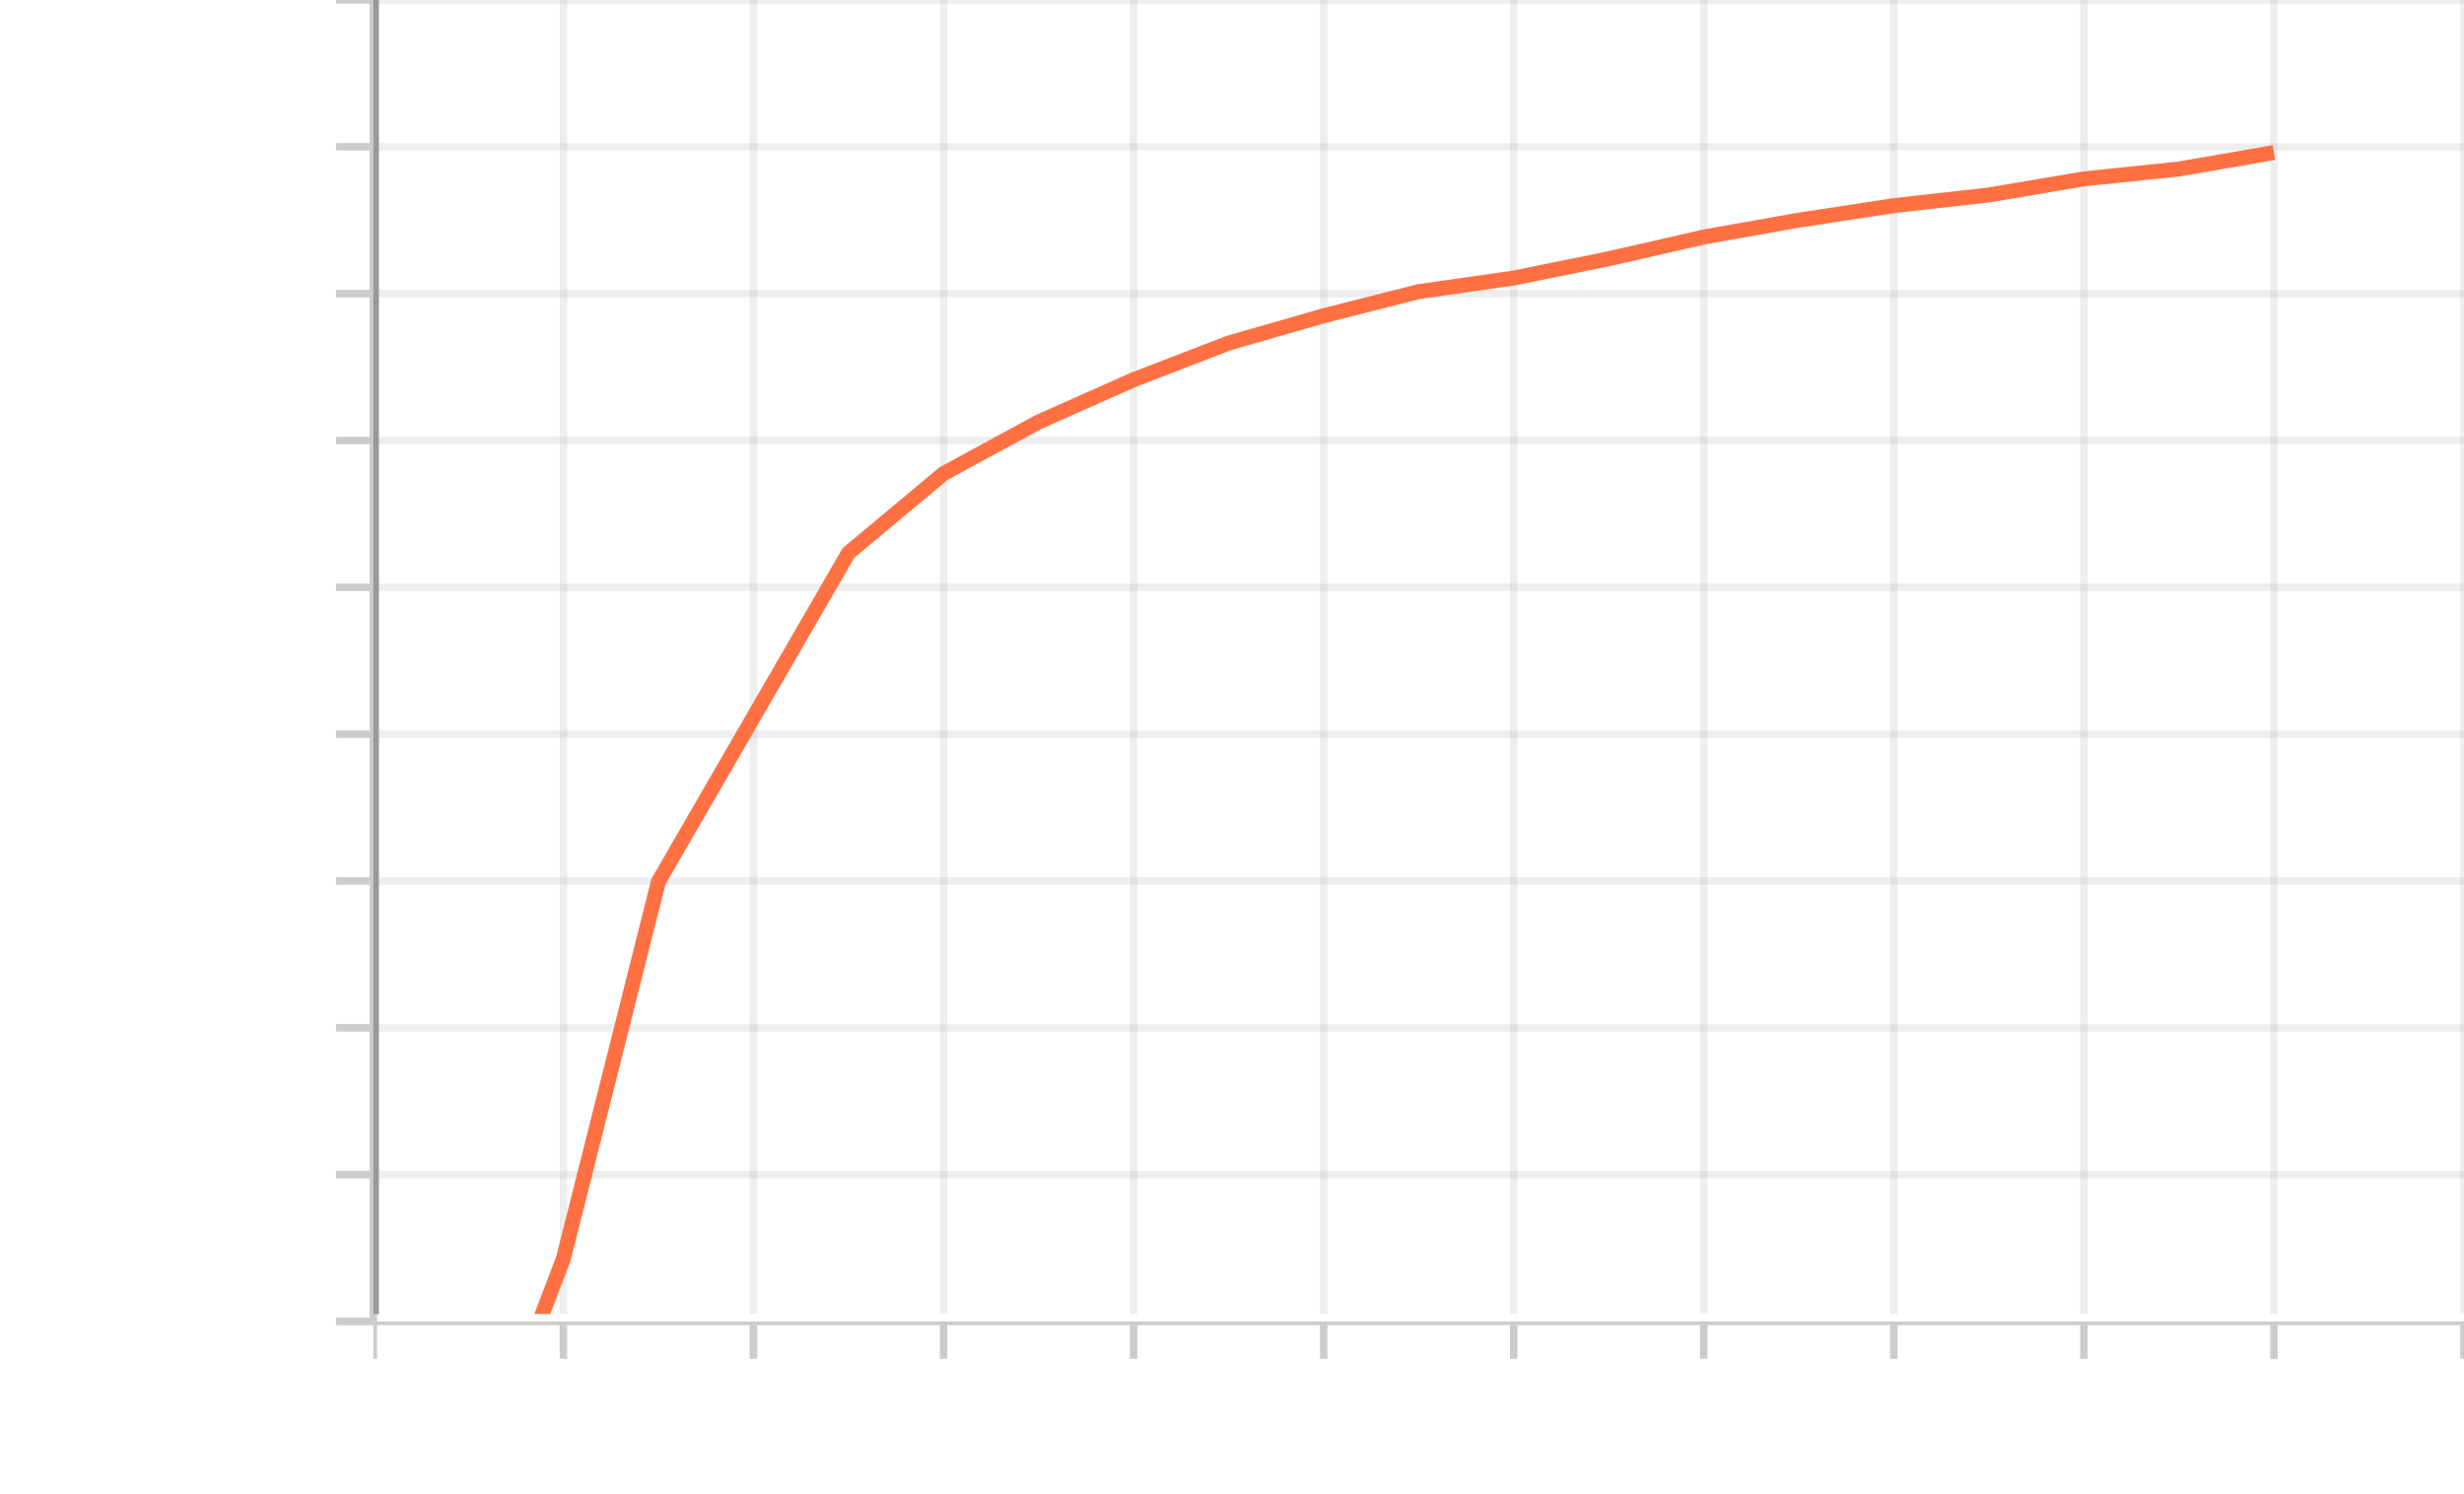
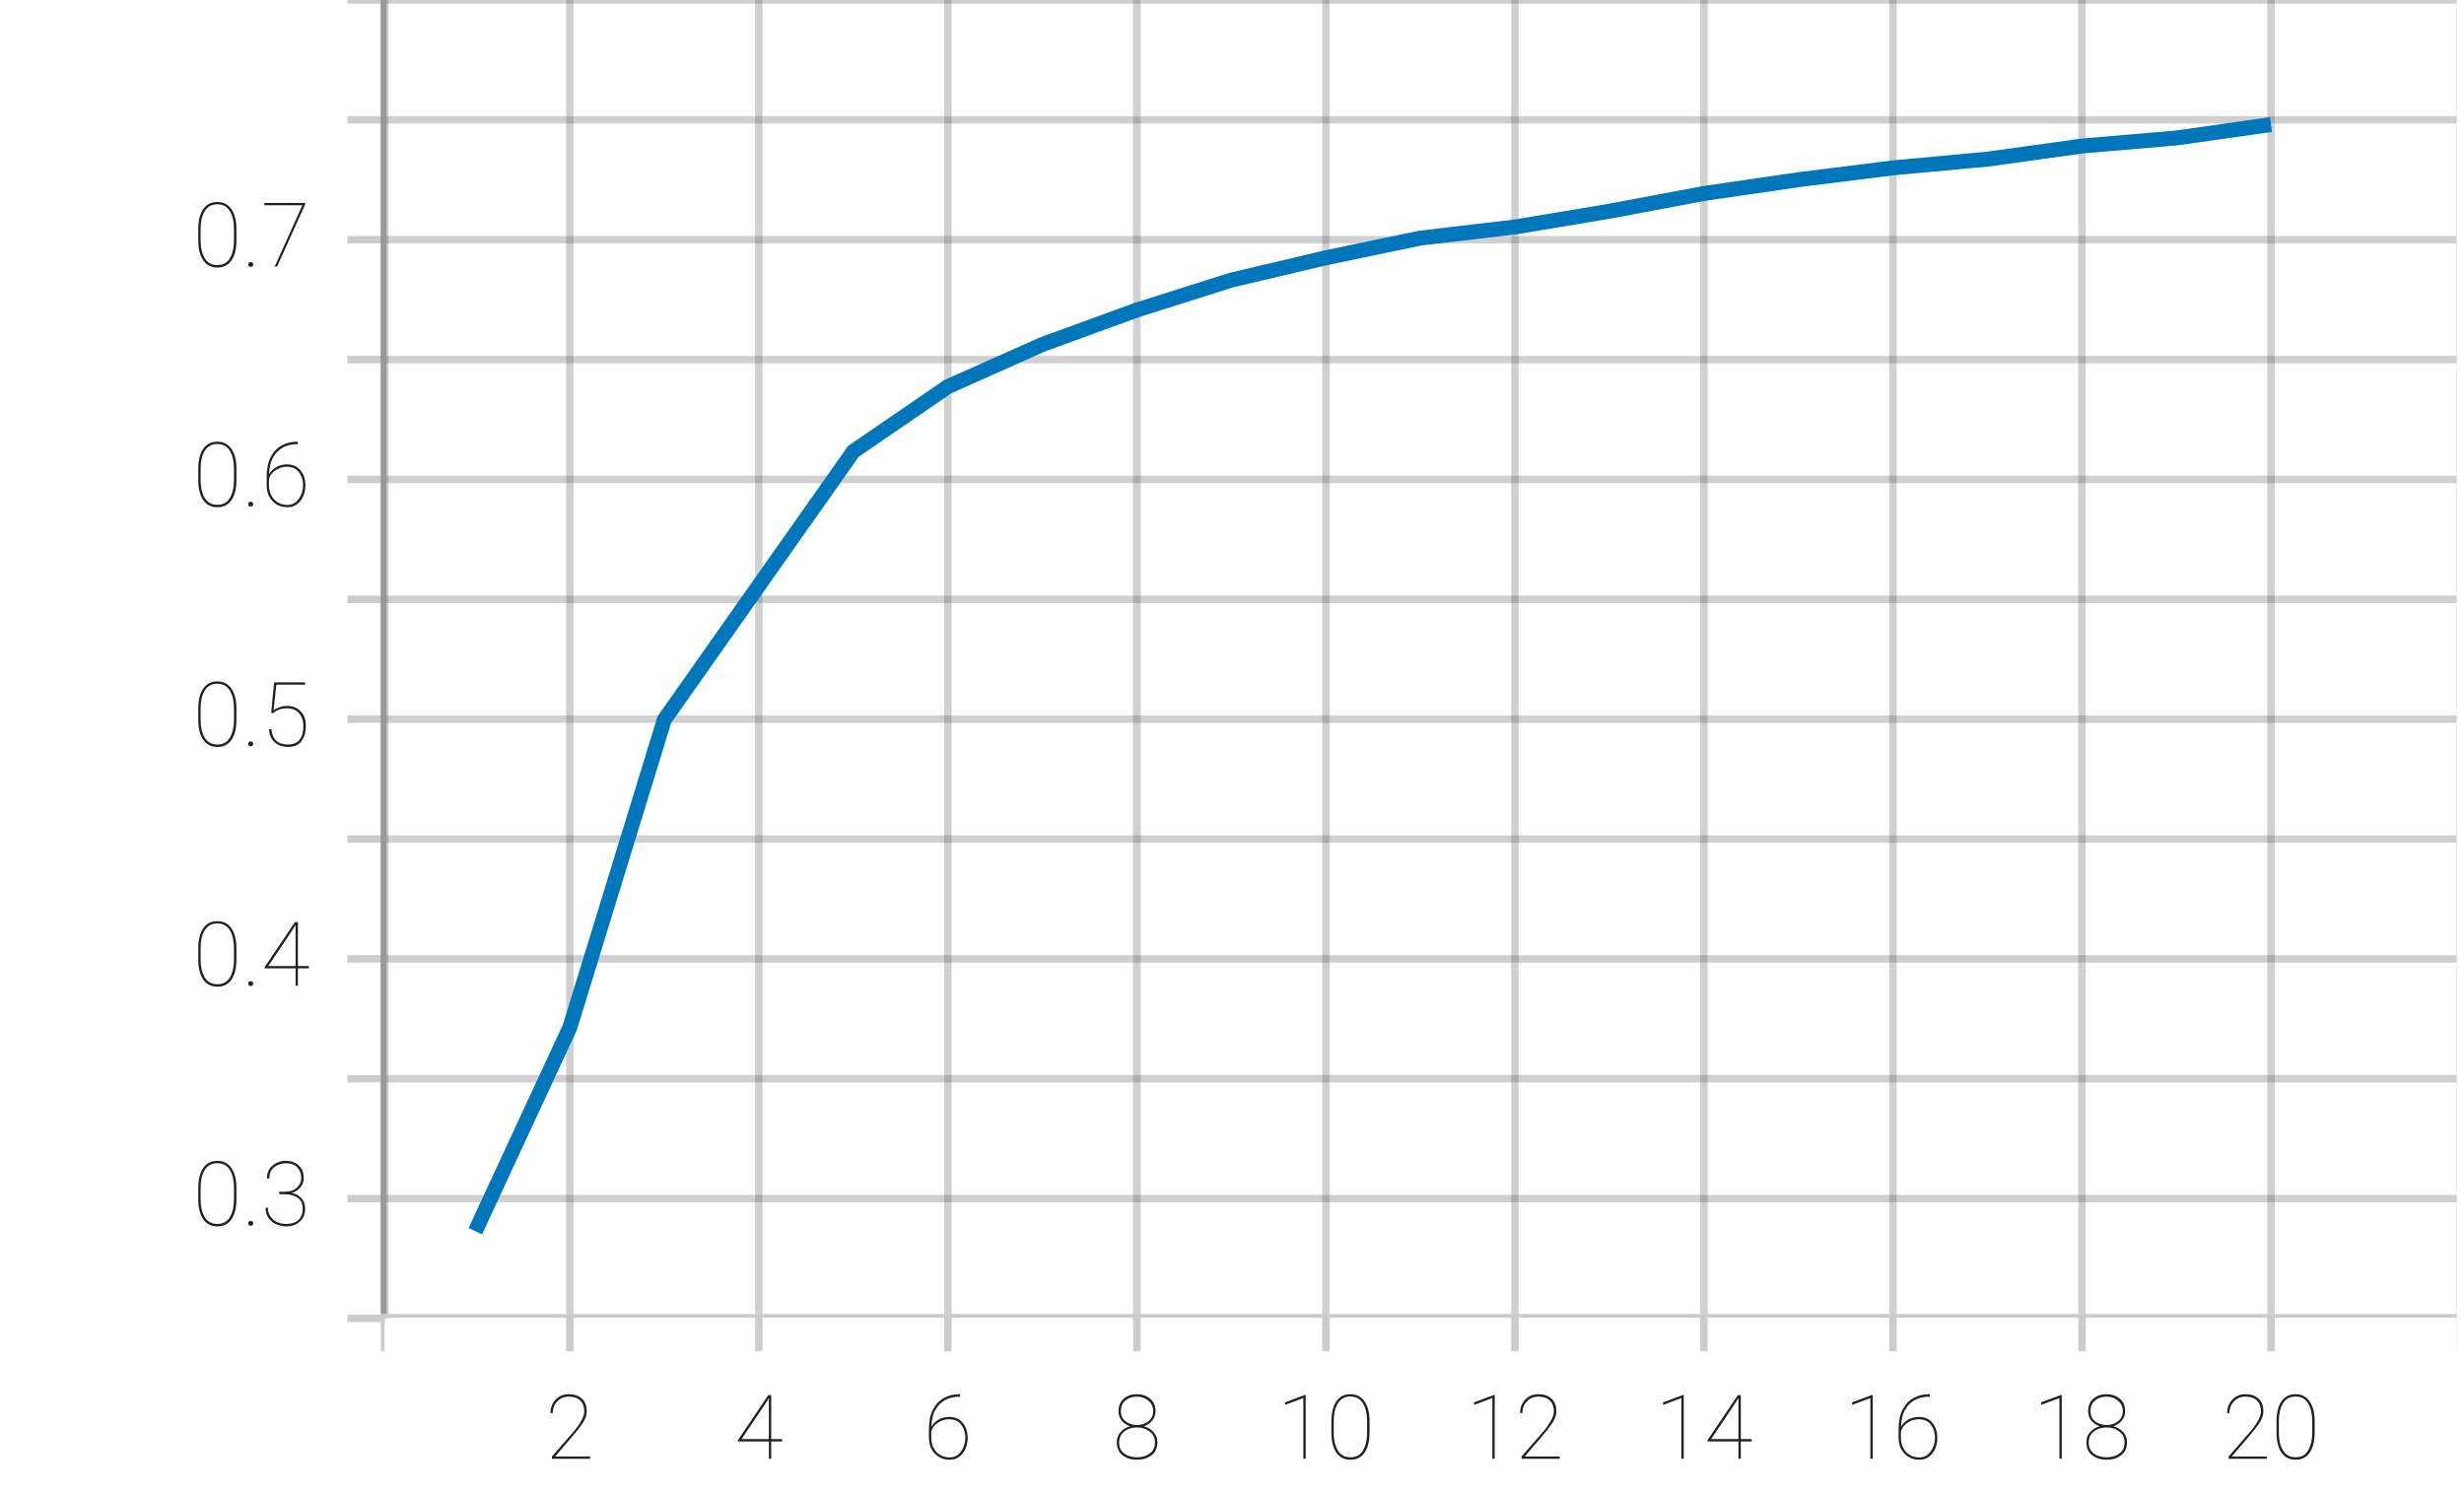
<svg xmlns="http://www.w3.org/2000/svg" viewBox="0 0 330 200">
  <g>
    <g>
      <g>
        <g>
          <g>
-             <line x1="50" y1="177" x2="45" y2="177" style="visibility: inherit;" fill="rgb(0, 0, 0)" stroke="rgb(204, 204, 204)" stroke-width="1px" />
-             <line x1="50" y1="157.333" x2="45" y2="157.333" style="visibility: inherit;" fill="rgb(0, 0, 0)" stroke="rgb(204, 204, 204)" stroke-width="1px" />
-             <line x1="50" y1="137.667" x2="45" y2="137.667" style="visibility: inherit;" fill="rgb(0, 0, 0)" stroke="rgb(204, 204, 204)" stroke-width="1px" />
-             <line x1="50" y1="118" x2="45" y2="118" style="visibility: inherit;" fill="rgb(0, 0, 0)" stroke="rgb(204, 204, 204)" stroke-width="1px" />
-             <line x1="50" y1="98.333" x2="45" y2="98.333" style="visibility: inherit;" fill="rgb(0, 0, 0)" stroke="rgb(204, 204, 204)" stroke-width="1px" />
-             <line x1="50" y1="78.667" x2="45" y2="78.667" style="visibility: inherit;" fill="rgb(0, 0, 0)" stroke="rgb(204, 204, 204)" stroke-width="1px" />
-             <line x1="50" y1="59" x2="45" y2="59" style="visibility: inherit;" fill="rgb(0, 0, 0)" stroke="rgb(204, 204, 204)" stroke-width="1px" />
-             <line x1="50" y1="39.333" x2="45" y2="39.333" style="visibility: inherit;" fill="rgb(0, 0, 0)" stroke="rgb(204, 204, 204)" stroke-width="1px" />
-             <line x1="50" y1="19.667" x2="45" y2="19.667" style="visibility: inherit;" fill="rgb(0, 0, 0)" stroke="rgb(204, 204, 204)" stroke-width="1px" />
-             <line x1="50" y1="0" x2="45" y2="0" style="visibility: inherit;" fill="rgb(0, 0, 0)" stroke="rgb(204, 204, 204)" stroke-width="1px" />
+             <line x1="51.532" y1="176.6" x2="46.532" y2="176.6" style="visibility: inherit;" fill="rgb(0, 0, 0)" stroke="rgb(204, 204, 204)" stroke-width="1px" />
+             <line x1="51.532" y1="160.545" x2="46.532" y2="160.545" style="visibility: inherit;" fill="rgb(0, 0, 0)" stroke="rgb(204, 204, 204)" stroke-width="1px" />
+             <line x1="51.532" y1="144.491" x2="46.532" y2="144.491" style="visibility: inherit;" fill="rgb(0, 0, 0)" stroke="rgb(204, 204, 204)" stroke-width="1px" />
+             <line x1="51.532" y1="128.436" x2="46.532" y2="128.436" style="visibility: inherit;" fill="rgb(0, 0, 0)" stroke="rgb(204, 204, 204)" stroke-width="1px" />
+             <line x1="51.532" y1="112.382" x2="46.532" y2="112.382" style="visibility: inherit;" fill="rgb(0, 0, 0)" stroke="rgb(204, 204, 204)" stroke-width="1px" />
+             <line x1="51.532" y1="96.327" x2="46.532" y2="96.327" style="visibility: inherit;" fill="rgb(0, 0, 0)" stroke="rgb(204, 204, 204)" stroke-width="1px" />
+             <line x1="51.532" y1="80.273" x2="46.532" y2="80.273" style="visibility: inherit;" fill="rgb(0, 0, 0)" stroke="rgb(204, 204, 204)" stroke-width="1px" />
+             <line x1="51.532" y1="64.218" x2="46.532" y2="64.218" style="visibility: inherit;" fill="rgb(0, 0, 0)" stroke="rgb(204, 204, 204)" stroke-width="1px" />
+             <line x1="51.532" y1="48.164" x2="46.532" y2="48.164" style="visibility: inherit;" fill="rgb(0, 0, 0)" stroke="rgb(204, 204, 204)" stroke-width="1px" />
+             <line x1="51.532" y1="32.109" x2="46.532" y2="32.109" style="visibility: inherit;" fill="rgb(0, 0, 0)" stroke="rgb(204, 204, 204)" stroke-width="1px" />
+             <line x1="51.532" y1="16.055" x2="46.532" y2="16.055" style="visibility: inherit;" fill="rgb(0, 0, 0)" stroke="rgb(204, 204, 204)" stroke-width="1px" />
+             <line x1="51.532" y1="0" x2="46.532" y2="0" style="visibility: inherit;" fill="rgb(0, 0, 0)" stroke="rgb(204, 204, 204)" stroke-width="1px" />
          </g>
-           <g transform="translate(40, 0)">
-             <text x="0" y="177" dx="0em" dy="0.3em" style="text-anchor: end; visibility: hidden; font-family: Roboto, sans-serif; font-size: 12px; font-weight: 200;" fill="rgb(255, 255, 255)" stroke="none" stroke-width="1px">0.35</text>
-             <text x="0" y="157.333" dx="0em" dy="0.3em" style="text-anchor: end; visibility: inherit; font-family: Roboto, sans-serif; font-size: 12px; font-weight: 200;" fill="rgb(255, 255, 255)" stroke="none" stroke-width="1px">0.4</text>
-             <text x="0" y="137.667" dx="0em" dy="0.3em" style="text-anchor: end; visibility: hidden; font-family: Roboto, sans-serif; font-size: 12px; font-weight: 200;" fill="rgb(255, 255, 255)" stroke="none" stroke-width="1px">0.45</text>
-             <text x="0" y="118" dx="0em" dy="0.3em" style="text-anchor: end; visibility: inherit; font-family: Roboto, sans-serif; font-size: 12px; font-weight: 200;" fill="rgb(255, 255, 255)" stroke="none" stroke-width="1px">0.5</text>
-             <text x="0" y="98.333" dx="0em" dy="0.3em" style="text-anchor: end; visibility: hidden; font-family: Roboto, sans-serif; font-size: 12px; font-weight: 200;" fill="rgb(255, 255, 255)" stroke="none" stroke-width="1px">0.55</text>
-             <text x="0" y="78.667" dx="0em" dy="0.3em" style="text-anchor: end; visibility: inherit; font-family: Roboto, sans-serif; font-size: 12px; font-weight: 200;" fill="rgb(255, 255, 255)" stroke="none" stroke-width="1px">0.6</text>
-             <text x="0" y="59" dx="0em" dy="0.3em" style="text-anchor: end; visibility: hidden; font-family: Roboto, sans-serif; font-size: 12px; font-weight: 200;" fill="rgb(255, 255, 255)" stroke="none" stroke-width="1px">0.65</text>
-             <text x="0" y="39.333" dx="0em" dy="0.3em" style="text-anchor: end; visibility: inherit; font-family: Roboto, sans-serif; font-size: 12px; font-weight: 200;" fill="rgb(255, 255, 255)" stroke="none" stroke-width="1px">0.7</text>
-             <text x="0" y="19.667" dx="0em" dy="0.3em" style="text-anchor: end; visibility: hidden; font-family: Roboto, sans-serif; font-size: 12px; font-weight: 200;" fill="rgb(255, 255, 255)" stroke="none" stroke-width="1px">0.75</text>
-             <text x="0" y="0" dx="0em" dy="0.3em" style="text-anchor: end; visibility: hidden; font-family: Roboto, sans-serif; font-size: 12px; font-weight: 200;" fill="rgb(255, 255, 255)" stroke="none" stroke-width="1px">0.8</text>
+           <g transform="translate(41.532, 0)">
+             <text style="text-anchor: end; visibility: hidden; font-family: Roboto, sans-serif; font-size: 12px; font-weight: 200;" x="0" y="176.6" dx="0em" dy="0.3em" fill="rgb(33, 33, 33)" stroke="none" stroke-width="1px">0.25</text>
+             <text style="text-anchor: end; visibility: inherit; font-family: Roboto, sans-serif; font-size: 12px; font-weight: 200;" x="0" y="160.545" dx="0em" dy="0.3em" fill="rgb(33, 33, 33)" stroke="none" stroke-width="1px">0.3</text>
+             <text style="text-anchor: end; visibility: hidden; font-family: Roboto, sans-serif; font-size: 12px; font-weight: 200;" x="0" y="144.491" dx="0em" dy="0.3em" fill="rgb(33, 33, 33)" stroke="none" stroke-width="1px">0.35</text>
+             <text style="text-anchor: end; visibility: inherit; font-family: Roboto, sans-serif; font-size: 12px; font-weight: 200;" x="0" y="128.436" dx="0em" dy="0.3em" fill="rgb(33, 33, 33)" stroke="none" stroke-width="1px">0.4</text>
+             <text style="text-anchor: end; visibility: hidden; font-family: Roboto, sans-serif; font-size: 12px; font-weight: 200;" x="0" y="112.382" dx="0em" dy="0.3em" fill="rgb(33, 33, 33)" stroke="none" stroke-width="1px">0.45</text>
+             <text style="text-anchor: end; visibility: inherit; font-family: Roboto, sans-serif; font-size: 12px; font-weight: 200;" x="0" y="96.327" dx="0em" dy="0.3em" fill="rgb(33, 33, 33)" stroke="none" stroke-width="1px">0.5</text>
+             <text style="text-anchor: end; visibility: hidden; font-family: Roboto, sans-serif; font-size: 12px; font-weight: 200;" x="0" y="80.273" dx="0em" dy="0.3em" fill="rgb(33, 33, 33)" stroke="none" stroke-width="1px">0.55</text>
+             <text style="text-anchor: end; visibility: inherit; font-family: Roboto, sans-serif; font-size: 12px; font-weight: 200;" x="0" y="64.218" dx="0em" dy="0.3em" fill="rgb(33, 33, 33)" stroke="none" stroke-width="1px">0.6</text>
+             <text style="text-anchor: end; visibility: hidden; font-family: Roboto, sans-serif; font-size: 12px; font-weight: 200;" x="0" y="48.164" dx="0em" dy="0.3em" fill="rgb(33, 33, 33)" stroke="none" stroke-width="1px">0.65</text>
+             <text style="text-anchor: end; visibility: inherit; font-family: Roboto, sans-serif; font-size: 12px; font-weight: 200;" x="0" y="32.109" dx="0em" dy="0.3em" fill="rgb(33, 33, 33)" stroke="none" stroke-width="1px">0.7</text>
+             <text style="text-anchor: end; visibility: hidden; font-family: Roboto, sans-serif; font-size: 12px; font-weight: 200;" x="0" y="16.055" dx="0em" dy="0.3em" fill="rgb(33, 33, 33)" stroke="none" stroke-width="1px">0.75</text>
+             <text style="text-anchor: end; visibility: hidden; font-family: Roboto, sans-serif; font-size: 12px; font-weight: 200;" x="0" y="0" dx="0em" dy="0.3em" fill="rgb(33, 33, 33)" stroke="none" stroke-width="1px">0.8</text>
          </g>
-           <line x1="50" y1="0" x2="50" y2="177" fill="rgb(0, 0, 0)" stroke="rgb(204, 204, 204)" stroke-width="1px" />
+           <line x1="51.532" y1="0" x2="51.532" y2="176.6" fill="rgb(0, 0, 0)" stroke="rgb(204, 204, 204)" stroke-width="1px" />
        </g>
      </g>
-       <g transform="translate(50, 0)" clip-path="url(#clip_0)">
+       <g transform="translate(51, 0)" clip-path="url(#clip_0)">
        <clipPath id="clip_0">
-           <rect width="280" height="176" />
+           <rect width="278" height="176" />
        </clipPath>
        <g>
          <g>
            <g>
-               <line x1="0" y1="0" x2="0" y2="177" fill="rgb(0, 0, 0)" stroke="rgb(189, 189, 189)" stroke-width="1px" opacity="0.25" />
-               <line x1="25.455" y1="0" x2="25.455" y2="177" fill="rgb(0, 0, 0)" stroke="rgb(189, 189, 189)" stroke-width="1px" opacity="0.25" />
-               <line x1="50.909" y1="0" x2="50.909" y2="177" fill="rgb(0, 0, 0)" stroke="rgb(189, 189, 189)" stroke-width="1px" opacity="0.25" />
-               <line x1="76.364" y1="0" x2="76.364" y2="177" fill="rgb(0, 0, 0)" stroke="rgb(189, 189, 189)" stroke-width="1px" opacity="0.25" />
-               <line x1="101.818" y1="0" x2="101.818" y2="177" fill="rgb(0, 0, 0)" stroke="rgb(189, 189, 189)" stroke-width="1px" opacity="0.25" />
-               <line x1="127.273" y1="0" x2="127.273" y2="177" fill="rgb(0, 0, 0)" stroke="rgb(189, 189, 189)" stroke-width="1px" opacity="0.25" />
-               <line x1="152.727" y1="0" x2="152.727" y2="177" fill="rgb(0, 0, 0)" stroke="rgb(189, 189, 189)" stroke-width="1px" opacity="0.25" />
-               <line x1="178.182" y1="0" x2="178.182" y2="177" fill="rgb(0, 0, 0)" stroke="rgb(189, 189, 189)" stroke-width="1px" opacity="0.25" />
-               <line x1="203.636" y1="0" x2="203.636" y2="177" fill="rgb(0, 0, 0)" stroke="rgb(189, 189, 189)" stroke-width="1px" opacity="0.25" />
-               <line x1="229.091" y1="0" x2="229.091" y2="177" fill="rgb(0, 0, 0)" stroke="rgb(189, 189, 189)" stroke-width="1px" opacity="0.25" />
-               <line x1="254.545" y1="0" x2="254.545" y2="177" fill="rgb(0, 0, 0)" stroke="rgb(189, 189, 189)" stroke-width="1px" opacity="0.25" />
-               <line x1="280" y1="0" x2="280" y2="177" fill="rgb(0, 0, 0)" stroke="rgb(189, 189, 189)" stroke-width="1px" opacity="0.25" />
+               <line x1="0" y1="0" x2="0" y2="176.6" fill="rgb(0, 0, 0)" stroke="rgb(66, 66, 66)" stroke-width="1px" opacity="0.25" />
+               <line x1="25.315" y1="0" x2="25.315" y2="176.6" fill="rgb(0, 0, 0)" stroke="rgb(66, 66, 66)" stroke-width="1px" opacity="0.25" />
+               <line x1="50.631" y1="0" x2="50.631" y2="176.6" fill="rgb(0, 0, 0)" stroke="rgb(66, 66, 66)" stroke-width="1px" opacity="0.25" />
+               <line x1="75.946" y1="0" x2="75.946" y2="176.6" fill="rgb(0, 0, 0)" stroke="rgb(66, 66, 66)" stroke-width="1px" opacity="0.25" />
+               <line x1="101.261" y1="0" x2="101.261" y2="176.6" fill="rgb(0, 0, 0)" stroke="rgb(66, 66, 66)" stroke-width="1px" opacity="0.25" />
+               <line x1="126.576" y1="0" x2="126.576" y2="176.6" fill="rgb(0, 0, 0)" stroke="rgb(66, 66, 66)" stroke-width="1px" opacity="0.25" />
+               <line x1="151.892" y1="0" x2="151.892" y2="176.6" fill="rgb(0, 0, 0)" stroke="rgb(66, 66, 66)" stroke-width="1px" opacity="0.25" />
+               <line x1="177.207" y1="0" x2="177.207" y2="176.6" fill="rgb(0, 0, 0)" stroke="rgb(66, 66, 66)" stroke-width="1px" opacity="0.25" />
+               <line x1="202.522" y1="0" x2="202.522" y2="176.6" fill="rgb(0, 0, 0)" stroke="rgb(66, 66, 66)" stroke-width="1px" opacity="0.25" />
+               <line x1="227.837" y1="0" x2="227.837" y2="176.6" fill="rgb(0, 0, 0)" stroke="rgb(66, 66, 66)" stroke-width="1px" opacity="0.25" />
+               <line x1="253.153" y1="0" x2="253.153" y2="176.6" fill="rgb(0, 0, 0)" stroke="rgb(66, 66, 66)" stroke-width="1px" opacity="0.25" />
+               <line x1="278.468" y1="0" x2="278.468" y2="176.6" fill="rgb(0, 0, 0)" stroke="rgb(66, 66, 66)" stroke-width="1px" opacity="0.25" />
            </g>
            <g>
-               <line x1="0" y1="177" x2="280" y2="177" fill="rgb(0, 0, 0)" stroke="rgb(189, 189, 189)" stroke-width="1px" opacity="0.25" />
-               <line x1="0" y1="157.333" x2="280" y2="157.333" fill="rgb(0, 0, 0)" stroke="rgb(189, 189, 189)" stroke-width="1px" opacity="0.25" />
-               <line x1="0" y1="137.667" x2="280" y2="137.667" fill="rgb(0, 0, 0)" stroke="rgb(189, 189, 189)" stroke-width="1px" opacity="0.25" />
-               <line x1="0" y1="118" x2="280" y2="118" fill="rgb(0, 0, 0)" stroke="rgb(189, 189, 189)" stroke-width="1px" opacity="0.25" />
-               <line x1="0" y1="98.333" x2="280" y2="98.333" fill="rgb(0, 0, 0)" stroke="rgb(189, 189, 189)" stroke-width="1px" opacity="0.25" />
-               <line x1="0" y1="78.667" x2="280" y2="78.667" fill="rgb(0, 0, 0)" stroke="rgb(189, 189, 189)" stroke-width="1px" opacity="0.25" />
-               <line x1="0" y1="59" x2="280" y2="59" fill="rgb(0, 0, 0)" stroke="rgb(189, 189, 189)" stroke-width="1px" opacity="0.25" />
-               <line x1="0" y1="39.333" x2="280" y2="39.333" fill="rgb(0, 0, 0)" stroke="rgb(189, 189, 189)" stroke-width="1px" opacity="0.25" />
-               <line x1="0" y1="19.667" x2="280" y2="19.667" fill="rgb(0, 0, 0)" stroke="rgb(189, 189, 189)" stroke-width="1px" opacity="0.25" />
-               <line x1="0" y1="0" x2="280" y2="0" fill="rgb(0, 0, 0)" stroke="rgb(189, 189, 189)" stroke-width="1px" opacity="0.25" />
+               <line x1="0" y1="176.6" x2="278.468" y2="176.6" fill="rgb(0, 0, 0)" stroke="rgb(66, 66, 66)" stroke-width="1px" opacity="0.25" />
+               <line x1="0" y1="160.545" x2="278.468" y2="160.545" fill="rgb(0, 0, 0)" stroke="rgb(66, 66, 66)" stroke-width="1px" opacity="0.25" />
+               <line x1="0" y1="144.491" x2="278.468" y2="144.491" fill="rgb(0, 0, 0)" stroke="rgb(66, 66, 66)" stroke-width="1px" opacity="0.25" />
+               <line x1="0" y1="128.436" x2="278.468" y2="128.436" fill="rgb(0, 0, 0)" stroke="rgb(66, 66, 66)" stroke-width="1px" opacity="0.25" />
+               <line x1="0" y1="112.382" x2="278.468" y2="112.382" fill="rgb(0, 0, 0)" stroke="rgb(66, 66, 66)" stroke-width="1px" opacity="0.25" />
+               <line x1="0" y1="96.327" x2="278.468" y2="96.327" fill="rgb(0, 0, 0)" stroke="rgb(66, 66, 66)" stroke-width="1px" opacity="0.25" />
+               <line x1="0" y1="80.273" x2="278.468" y2="80.273" fill="rgb(0, 0, 0)" stroke="rgb(66, 66, 66)" stroke-width="1px" opacity="0.25" />
+               <line x1="0" y1="64.218" x2="278.468" y2="64.218" fill="rgb(0, 0, 0)" stroke="rgb(66, 66, 66)" stroke-width="1px" opacity="0.25" />
+               <line x1="0" y1="48.164" x2="278.468" y2="48.164" fill="rgb(0, 0, 0)" stroke="rgb(66, 66, 66)" stroke-width="1px" opacity="0.25" />
+               <line x1="0" y1="32.109" x2="278.468" y2="32.109" fill="rgb(0, 0, 0)" stroke="rgb(66, 66, 66)" stroke-width="1px" opacity="0.25" />
+               <line x1="0" y1="16.055" x2="278.468" y2="16.055" fill="rgb(0, 0, 0)" stroke="rgb(66, 66, 66)" stroke-width="1px" opacity="0.25" />
+               <line x1="0" y1="0" x2="278.468" y2="0" fill="rgb(0, 0, 0)" stroke="rgb(66, 66, 66)" stroke-width="1px" opacity="0.25" />
            </g>
          </g>
        </g>
        <g>
          <g>
-             <line x1="0" y1="314.667" x2="280" y2="314.667" fill="rgb(0, 0, 0)" stroke="rgb(153, 153, 153)" stroke-width="1.5px" />
+             <line x1="0" y1="256.873" x2="278.468" y2="256.873" fill="rgb(0, 0, 0)" stroke="rgb(153, 153, 153)" stroke-width="1.5px" />
          </g>
        </g>
        <g>
          <g>
-             <line x1="0" y1="0" x2="0" y2="177" fill="rgb(0, 0, 0)" stroke="rgb(153, 153, 153)" stroke-width="1.5px" />
+             <line x1="0" y1="0" x2="0" y2="176.6" fill="rgb(0, 0, 0)" stroke="rgb(153, 153, 153)" stroke-width="1.5px" />
          </g>
        </g>
        <g>
          <g>
            <g>
              <g>
                <g>
-                   <path stroke="rgb(255, 112, 67)" stroke-width="2px" d="M12.727,202.016L25.455,168.589L38.182,118.087L50.909,96.071L63.636,74.065L76.364,63.436L89.091,56.523L101.818,50.862L114.545,45.954L127.273,42.294L140,39.063L152.727,37.242L165.455,34.657L178.182,31.748L190.909,29.488L203.636,27.544L216.364,26.112L229.091,23.96L241.818,22.636L254.545,20.431" style="fill: none;" fill="none" />
+                   <path style="fill: none;" stroke="rgb(0, 119, 187)" stroke-width="2px" d="M12.658,164.913L25.315,137.625L37.973,96.398L50.631,78.426L63.288,60.462L75.946,51.785L88.603,46.142L101.261,41.52L113.919,37.513L126.576,34.526L139.234,31.889L151.892,30.402L164.549,28.292L177.207,25.917L189.865,24.072L202.522,22.485L215.18,21.316L227.837,19.56L240.495,18.479L253.153,16.679" fill="none" />
                </g>
              </g>
            </g>
          </g>
        </g>
      </g>
-       <g transform="translate(50, 177)" clip-path="url(#clip_1)">
+       <g transform="translate(51, 176)" clip-path="url(#clip_1)">
        <clipPath id="clip_1">
-           <rect width="280" height="22" />
+           <rect width="278" height="23" />
        </clipPath>
        <g>
          <g>
            <line x1="0" y1="0" x2="0" y2="5" style="visibility: inherit;" fill="rgb(0, 0, 0)" stroke="rgb(204, 204, 204)" stroke-width="1px" />
-             <line x1="25.455" y1="0" x2="25.455" y2="5" style="visibility: inherit;" fill="rgb(0, 0, 0)" stroke="rgb(204, 204, 204)" stroke-width="1px" />
-             <line x1="50.909" y1="0" x2="50.909" y2="5" style="visibility: inherit;" fill="rgb(0, 0, 0)" stroke="rgb(204, 204, 204)" stroke-width="1px" />
-             <line x1="76.364" y1="0" x2="76.364" y2="5" style="visibility: inherit;" fill="rgb(0, 0, 0)" stroke="rgb(204, 204, 204)" stroke-width="1px" />
-             <line x1="101.818" y1="0" x2="101.818" y2="5" style="visibility: inherit;" fill="rgb(0, 0, 0)" stroke="rgb(204, 204, 204)" stroke-width="1px" />
-             <line x1="127.273" y1="0" x2="127.273" y2="5" style="visibility: inherit;" fill="rgb(0, 0, 0)" stroke="rgb(204, 204, 204)" stroke-width="1px" />
-             <line x1="152.727" y1="0" x2="152.727" y2="5" style="visibility: inherit;" fill="rgb(0, 0, 0)" stroke="rgb(204, 204, 204)" stroke-width="1px" />
-             <line x1="178.182" y1="0" x2="178.182" y2="5" style="visibility: inherit;" fill="rgb(0, 0, 0)" stroke="rgb(204, 204, 204)" stroke-width="1px" />
-             <line x1="203.636" y1="0" x2="203.636" y2="5" style="visibility: inherit;" fill="rgb(0, 0, 0)" stroke="rgb(204, 204, 204)" stroke-width="1px" />
-             <line x1="229.091" y1="0" x2="229.091" y2="5" style="visibility: inherit;" fill="rgb(0, 0, 0)" stroke="rgb(204, 204, 204)" stroke-width="1px" />
-             <line x1="254.545" y1="0" x2="254.545" y2="5" style="visibility: inherit;" fill="rgb(0, 0, 0)" stroke="rgb(204, 204, 204)" stroke-width="1px" />
-             <line x1="280" y1="0" x2="280" y2="5" style="visibility: inherit;" fill="rgb(0, 0, 0)" stroke="rgb(204, 204, 204)" stroke-width="1px" />
+             <line x1="25.315" y1="0" x2="25.315" y2="5" style="visibility: inherit;" fill="rgb(0, 0, 0)" stroke="rgb(204, 204, 204)" stroke-width="1px" />
+             <line x1="50.631" y1="0" x2="50.631" y2="5" style="visibility: inherit;" fill="rgb(0, 0, 0)" stroke="rgb(204, 204, 204)" stroke-width="1px" />
+             <line x1="75.946" y1="0" x2="75.946" y2="5" style="visibility: inherit;" fill="rgb(0, 0, 0)" stroke="rgb(204, 204, 204)" stroke-width="1px" />
+             <line x1="101.261" y1="0" x2="101.261" y2="5" style="visibility: inherit;" fill="rgb(0, 0, 0)" stroke="rgb(204, 204, 204)" stroke-width="1px" />
+             <line x1="126.576" y1="0" x2="126.576" y2="5" style="visibility: inherit;" fill="rgb(0, 0, 0)" stroke="rgb(204, 204, 204)" stroke-width="1px" />
+             <line x1="151.892" y1="0" x2="151.892" y2="5" style="visibility: inherit;" fill="rgb(0, 0, 0)" stroke="rgb(204, 204, 204)" stroke-width="1px" />
+             <line x1="177.207" y1="0" x2="177.207" y2="5" style="visibility: inherit;" fill="rgb(0, 0, 0)" stroke="rgb(204, 204, 204)" stroke-width="1px" />
+             <line x1="202.522" y1="0" x2="202.522" y2="5" style="visibility: inherit;" fill="rgb(0, 0, 0)" stroke="rgb(204, 204, 204)" stroke-width="1px" />
+             <line x1="227.837" y1="0" x2="227.837" y2="5" style="visibility: inherit;" fill="rgb(0, 0, 0)" stroke="rgb(204, 204, 204)" stroke-width="1px" />
+             <line x1="253.153" y1="0" x2="253.153" y2="5" style="visibility: inherit;" fill="rgb(0, 0, 0)" stroke="rgb(204, 204, 204)" stroke-width="1px" />
+             <line x1="278.468" y1="0" x2="278.468" y2="5" style="visibility: inherit;" fill="rgb(0, 0, 0)" stroke="rgb(204, 204, 204)" stroke-width="1px" />
          </g>
          <g transform="translate(0, 8)">
-             <text x="0" y="0" dx="0em" dy="0.95em" style="text-anchor: middle; visibility: hidden; font-family: Roboto, sans-serif; font-size: 12px; font-weight: 200;" fill="rgb(255, 255, 255)" stroke="none" stroke-width="1px">0</text>
-             <text x="25.455" y="0" dx="0em" dy="0.95em" style="text-anchor: middle; visibility: inherit; font-family: Roboto, sans-serif; font-size: 12px; font-weight: 200;" fill="rgb(255, 255, 255)" stroke="none" stroke-width="1px">2</text>
-             <text x="50.909" y="0" dx="0em" dy="0.95em" style="text-anchor: middle; visibility: inherit; font-family: Roboto, sans-serif; font-size: 12px; font-weight: 200;" fill="rgb(255, 255, 255)" stroke="none" stroke-width="1px">4</text>
-             <text x="76.364" y="0" dx="0em" dy="0.95em" style="text-anchor: middle; visibility: inherit; font-family: Roboto, sans-serif; font-size: 12px; font-weight: 200;" fill="rgb(255, 255, 255)" stroke="none" stroke-width="1px">6</text>
-             <text x="101.818" y="0" dx="0em" dy="0.95em" style="text-anchor: middle; visibility: inherit; font-family: Roboto, sans-serif; font-size: 12px; font-weight: 200;" fill="rgb(255, 255, 255)" stroke="none" stroke-width="1px">8</text>
-             <text x="127.273" y="0" dx="0em" dy="0.95em" style="text-anchor: middle; visibility: inherit; font-family: Roboto, sans-serif; font-size: 12px; font-weight: 200;" fill="rgb(255, 255, 255)" stroke="none" stroke-width="1px">10</text>
-             <text x="152.727" y="0" dx="0em" dy="0.95em" style="text-anchor: middle; visibility: inherit; font-family: Roboto, sans-serif; font-size: 12px; font-weight: 200;" fill="rgb(255, 255, 255)" stroke="none" stroke-width="1px">12</text>
-             <text x="178.182" y="0" dx="0em" dy="0.95em" style="text-anchor: middle; visibility: inherit; font-family: Roboto, sans-serif; font-size: 12px; font-weight: 200;" fill="rgb(255, 255, 255)" stroke="none" stroke-width="1px">14</text>
-             <text x="203.636" y="0" dx="0em" dy="0.95em" style="text-anchor: middle; visibility: inherit; font-family: Roboto, sans-serif; font-size: 12px; font-weight: 200;" fill="rgb(255, 255, 255)" stroke="none" stroke-width="1px">16</text>
-             <text x="229.091" y="0" dx="0em" dy="0.95em" style="text-anchor: middle; visibility: inherit; font-family: Roboto, sans-serif; font-size: 12px; font-weight: 200;" fill="rgb(255, 255, 255)" stroke="none" stroke-width="1px">18</text>
-             <text x="254.545" y="0" dx="0em" dy="0.95em" style="text-anchor: middle; visibility: inherit; font-family: Roboto, sans-serif; font-size: 12px; font-weight: 200;" fill="rgb(255, 255, 255)" stroke="none" stroke-width="1px">20</text>
-             <text x="280" y="0" dx="0em" dy="0.95em" style="text-anchor: middle; visibility: hidden; font-family: Roboto, sans-serif; font-size: 12px; font-weight: 200;" fill="rgb(255, 255, 255)" stroke="none" stroke-width="1px">22</text>
+             <text style="text-anchor: middle; visibility: hidden; font-family: Roboto, sans-serif; font-size: 12px; font-weight: 200;" x="0" y="0" dx="0em" dy="0.95em" fill="rgb(33, 33, 33)" stroke="none" stroke-width="1px">0</text>
+             <text style="text-anchor: middle; visibility: inherit; font-family: Roboto, sans-serif; font-size: 12px; font-weight: 200;" x="25.315" y="0" dx="0em" dy="0.95em" fill="rgb(33, 33, 33)" stroke="none" stroke-width="1px">2</text>
+             <text style="text-anchor: middle; visibility: inherit; font-family: Roboto, sans-serif; font-size: 12px; font-weight: 200;" x="50.631" y="0" dx="0em" dy="0.95em" fill="rgb(33, 33, 33)" stroke="none" stroke-width="1px">4</text>
+             <text style="text-anchor: middle; visibility: inherit; font-family: Roboto, sans-serif; font-size: 12px; font-weight: 200;" x="75.946" y="0" dx="0em" dy="0.95em" fill="rgb(33, 33, 33)" stroke="none" stroke-width="1px">6</text>
+             <text style="text-anchor: middle; visibility: inherit; font-family: Roboto, sans-serif; font-size: 12px; font-weight: 200;" x="101.261" y="0" dx="0em" dy="0.95em" fill="rgb(33, 33, 33)" stroke="none" stroke-width="1px">8</text>
+             <text style="text-anchor: middle; visibility: inherit; font-family: Roboto, sans-serif; font-size: 12px; font-weight: 200;" x="126.576" y="0" dx="0em" dy="0.95em" fill="rgb(33, 33, 33)" stroke="none" stroke-width="1px">10</text>
+             <text style="text-anchor: middle; visibility: inherit; font-family: Roboto, sans-serif; font-size: 12px; font-weight: 200;" x="151.892" y="0" dx="0em" dy="0.95em" fill="rgb(33, 33, 33)" stroke="none" stroke-width="1px">12</text>
+             <text style="text-anchor: middle; visibility: inherit; font-family: Roboto, sans-serif; font-size: 12px; font-weight: 200;" x="177.207" y="0" dx="0em" dy="0.95em" fill="rgb(33, 33, 33)" stroke="none" stroke-width="1px">14</text>
+             <text style="text-anchor: middle; visibility: inherit; font-family: Roboto, sans-serif; font-size: 12px; font-weight: 200;" x="202.522" y="0" dx="0em" dy="0.95em" fill="rgb(33, 33, 33)" stroke="none" stroke-width="1px">16</text>
+             <text style="text-anchor: middle; visibility: inherit; font-family: Roboto, sans-serif; font-size: 12px; font-weight: 200;" x="227.837" y="0" dx="0em" dy="0.95em" fill="rgb(33, 33, 33)" stroke="none" stroke-width="1px">18</text>
+             <text style="text-anchor: middle; visibility: inherit; font-family: Roboto, sans-serif; font-size: 12px; font-weight: 200;" x="253.153" y="0" dx="0em" dy="0.95em" fill="rgb(33, 33, 33)" stroke="none" stroke-width="1px">20</text>
+             <text style="text-anchor: middle; visibility: hidden; font-family: Roboto, sans-serif; font-size: 12px; font-weight: 200;" x="278.468" y="0" dx="0em" dy="0.95em" fill="rgb(33, 33, 33)" stroke="none" stroke-width="1px">22</text>
          </g>
-           <line x1="0" y1="0" x2="280" y2="0" fill="rgb(0, 0, 0)" stroke="rgb(204, 204, 204)" stroke-width="1px" />
+           <line x1="0" y1="0" x2="278.468" y2="0" fill="rgb(0, 0, 0)" stroke="rgb(204, 204, 204)" stroke-width="1px" />
        </g>
      </g>
    </g>
  </g>
</svg>
